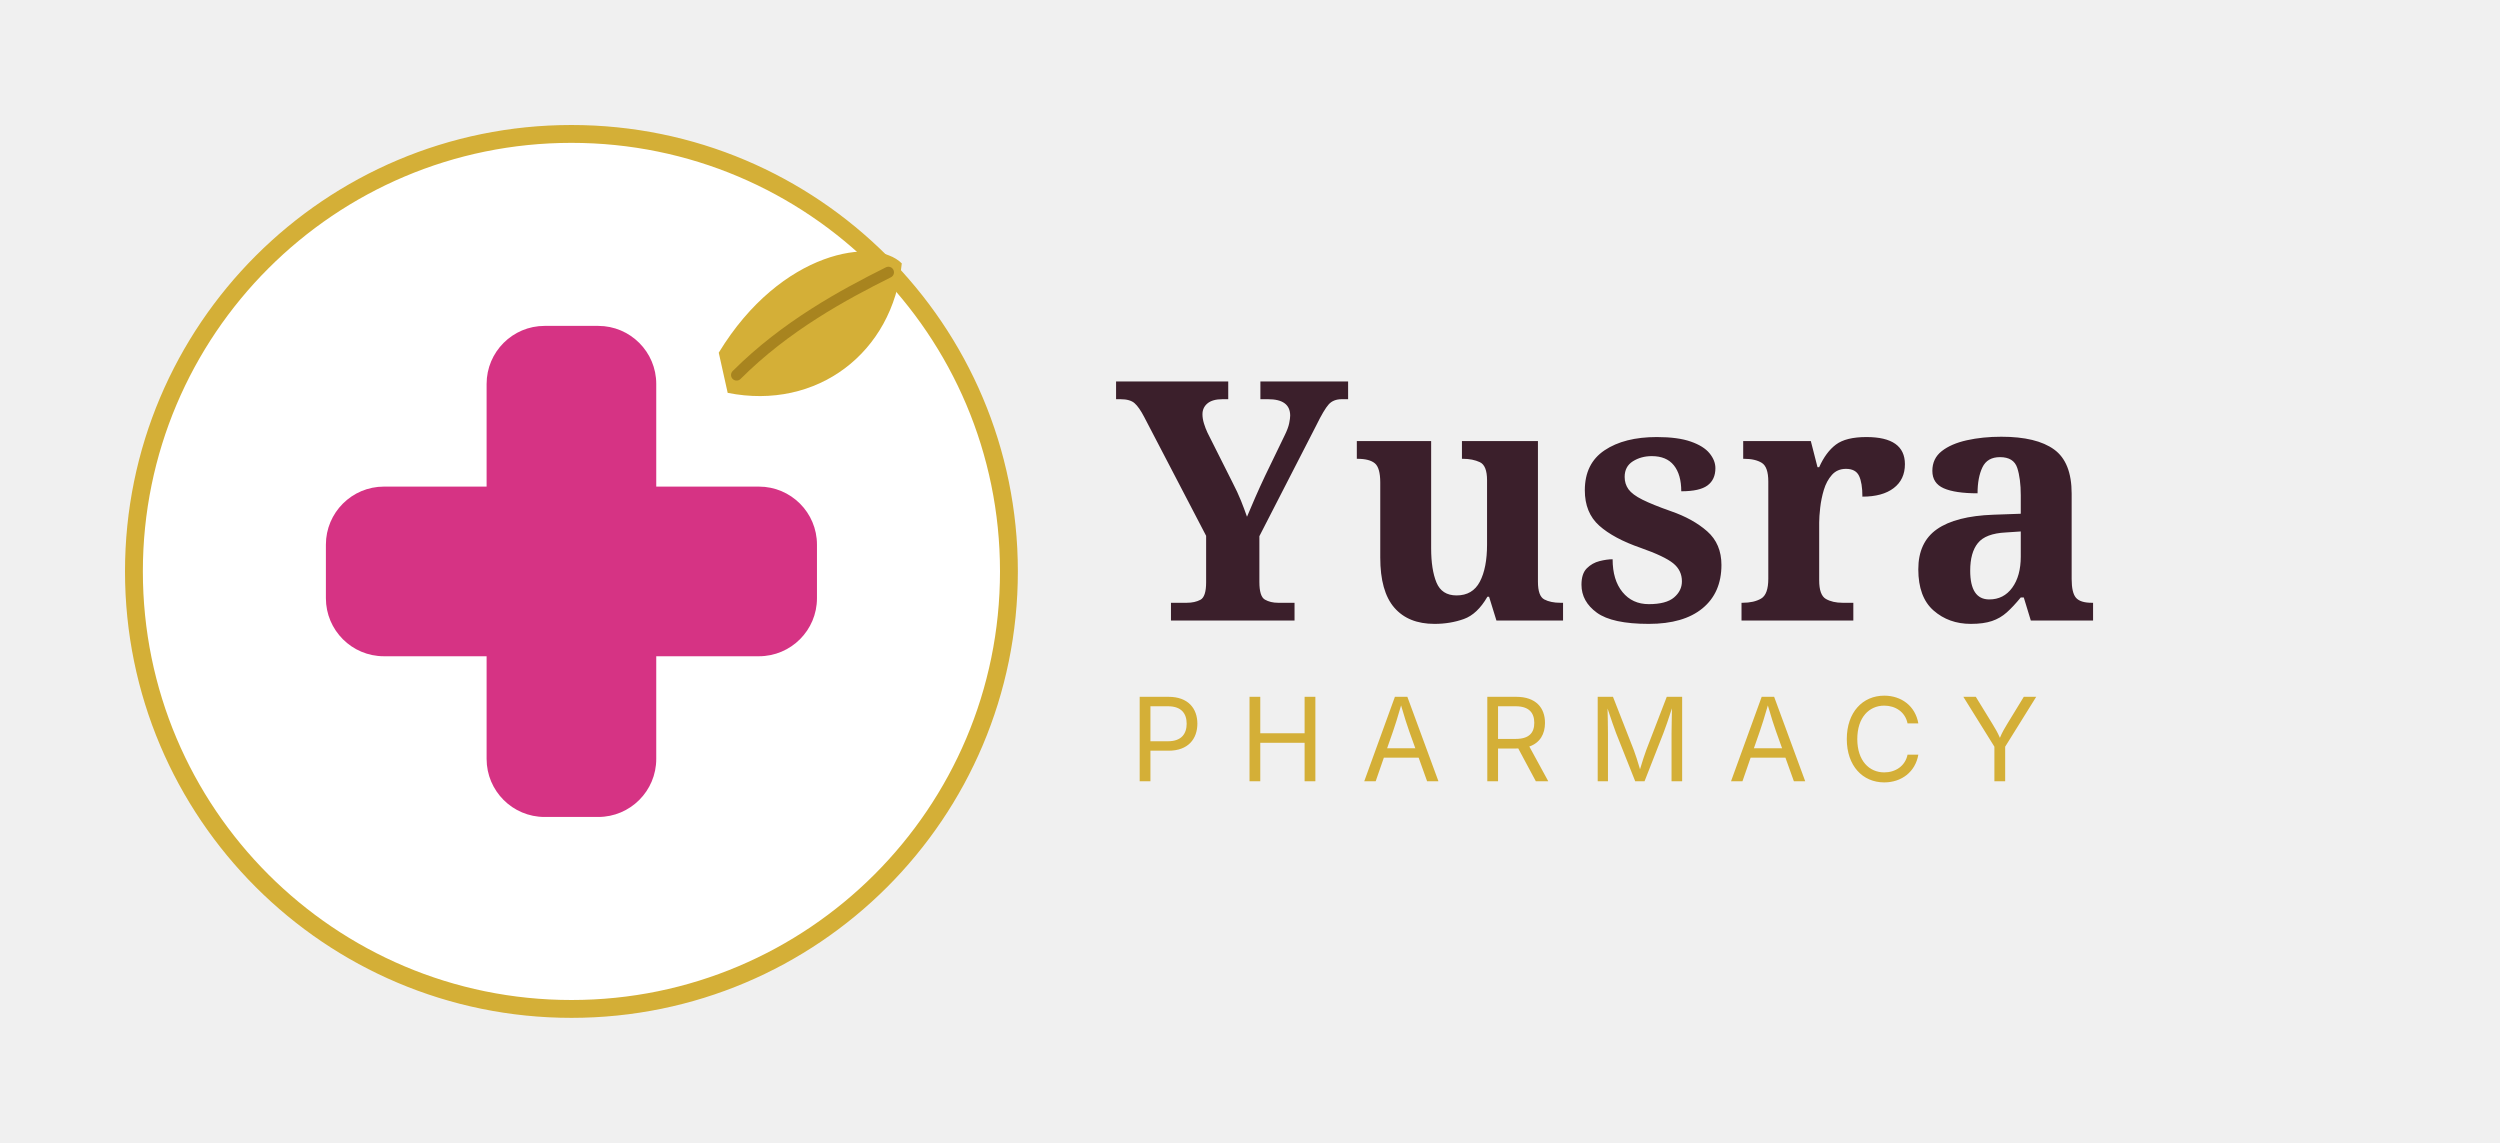
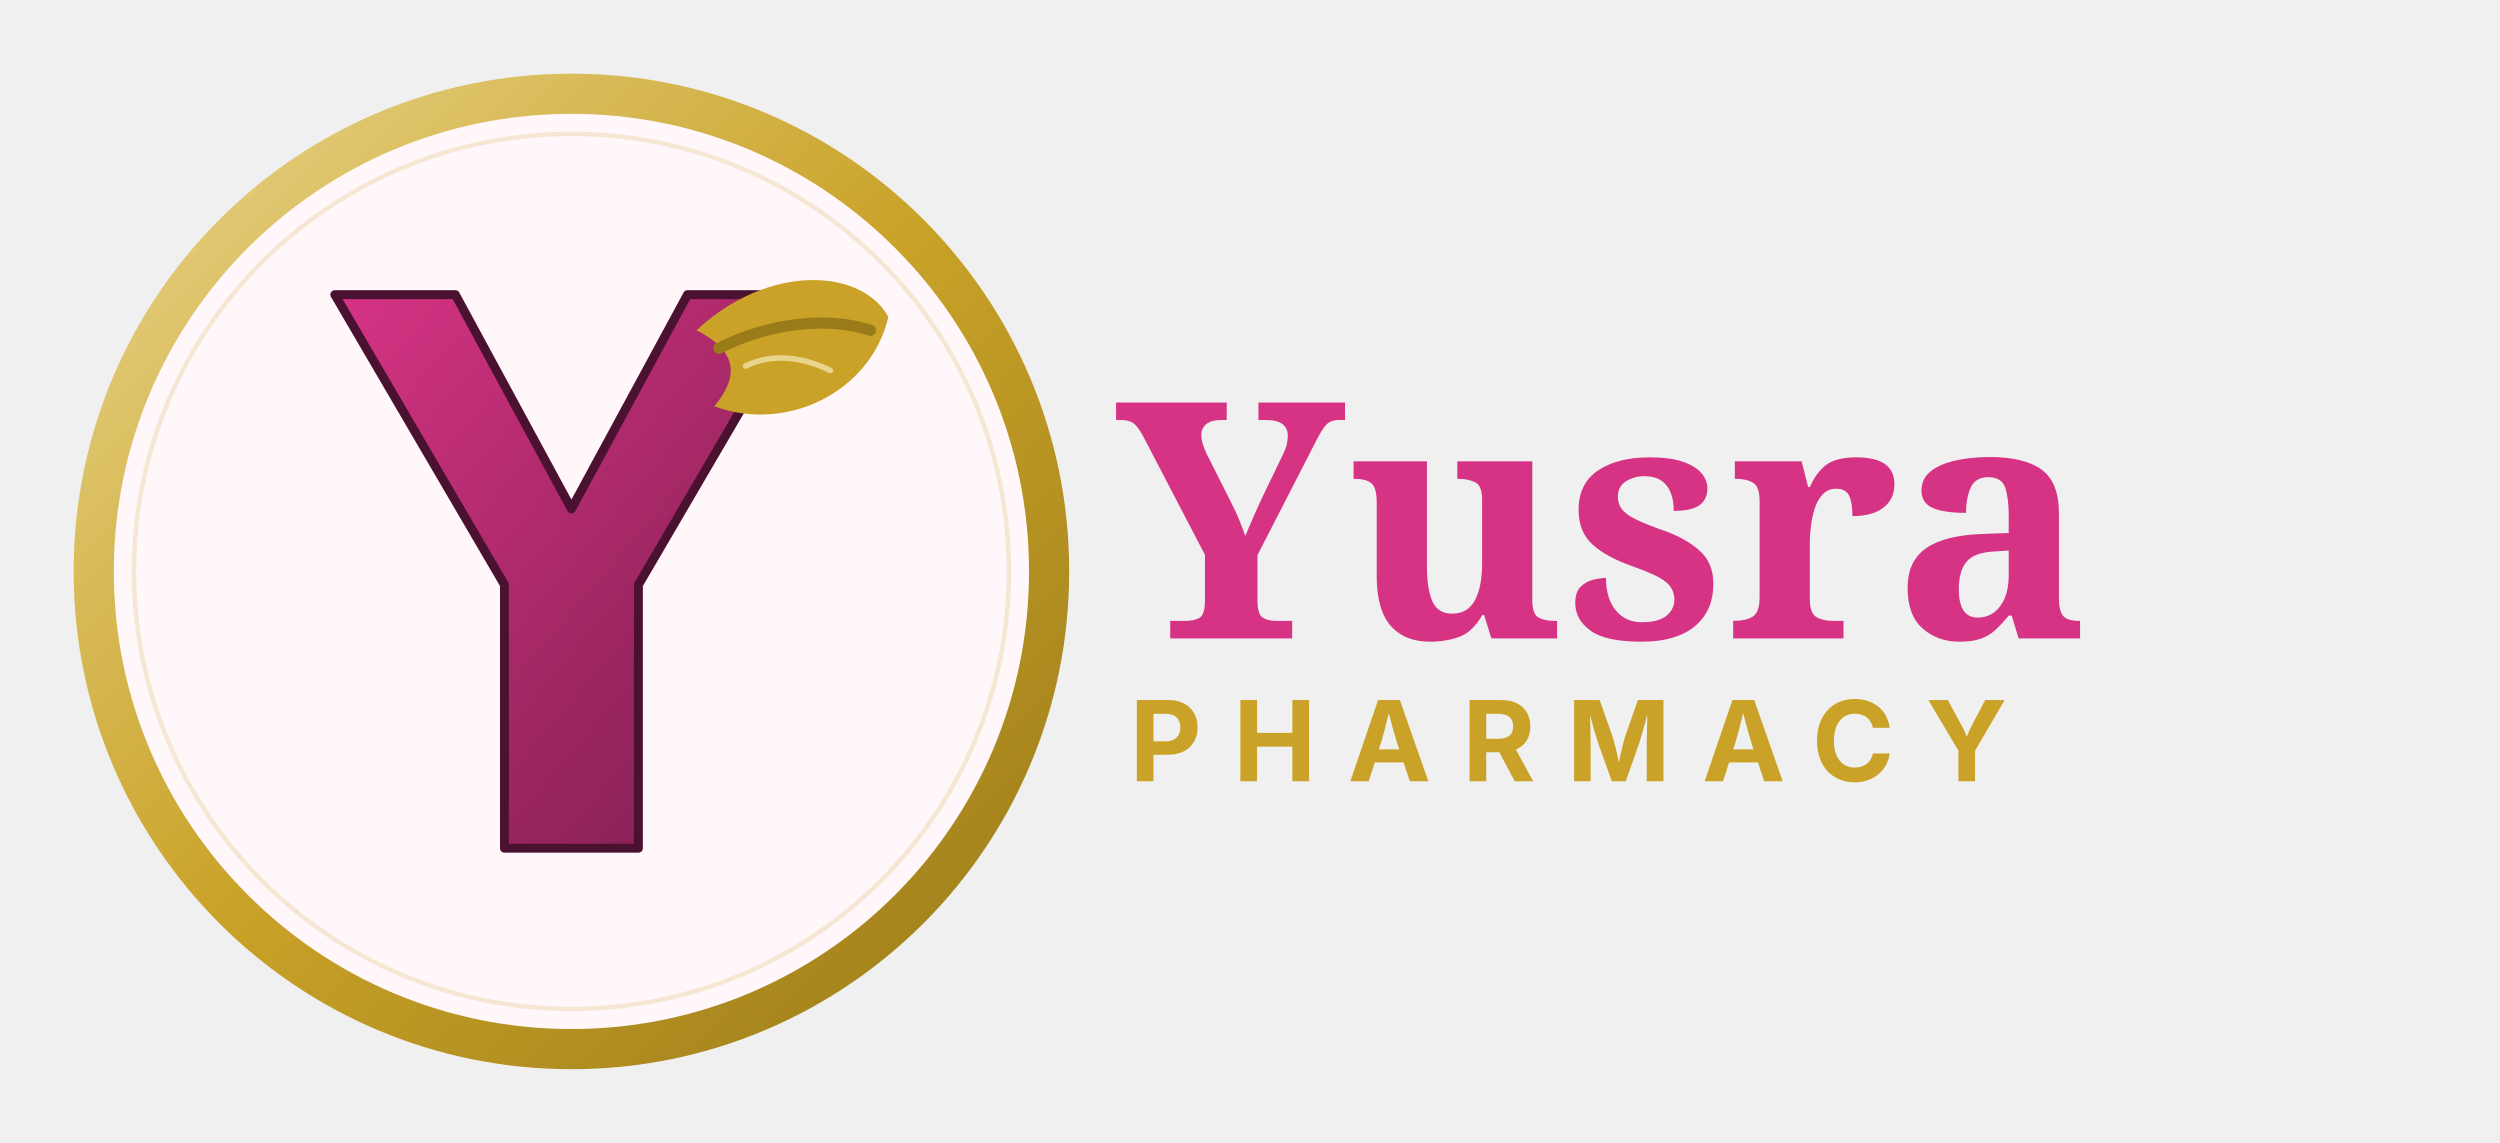
<svg xmlns="http://www.w3.org/2000/svg" viewBox="0 0 1120 512" width="1120" height="512" role="img" aria-label="Yusra Pharmacy">
-   <circle cx="256" cy="256" r="196" fill="#FFFFFF" stroke="#D4AF37" stroke-width="8" />
-   <g fill="#D63384">
-     <rect x="218" y="146" width="76" height="220" rx="26" />
-     <rect x="146" y="218" width="220" height="76" rx="26" />
-   </g>
-   <path d="M322 158 C 350 112, 392 106, 404 118 C 400 158, 366 184, 326 176 Z" fill="#D4AF37" />
-   <path d="M330 168 C 352 146, 378 132, 398 122" fill="none" stroke="#A8841F" stroke-width="5" stroke-linecap="round" />
-   <text x="500" y="278" font-family="Playfair Display, Georgia, serif" font-size="150" font-weight="600" fill="#3B1F2B">Yusra</text>
-   <text x="506" y="350" font-family="Inter, Arial, sans-serif" font-size="52" letter-spacing="16" fill="#D4AF37">PHARMACY</text>
+   <defs>
+     <linearGradient id="yGrad" x1="0%" y1="0%" x2="100%" y2="100%">
+       <stop offset="0%" stop-color="#D63384" />
+       <stop offset="100%" stop-color="#7A1E4D" />
+     </linearGradient>
+     <linearGradient id="ringGrad" x1="0%" y1="0%" x2="100%" y2="100%">
+       <stop offset="0%" stop-color="#E8D48B" />
+       <stop offset="50%" stop-color="#C9A227" />
+       <stop offset="100%" stop-color="#9A7B1A" />
+     </linearGradient>
+   </defs>
+   <circle cx="256" cy="256" r="214" fill="#FFF7FA" />
+   <circle cx="256" cy="256" r="214" fill="none" stroke="url(#ringGrad)" stroke-width="18" />
+   <circle cx="256" cy="256" r="196" fill="none" stroke="rgba(201,162,39,0.18)" stroke-width="2" />
+   <path d="M150 132 L204 132 L256 228 L308 132 L362 132 L286 262 L286 380 L226 380 L226 262 Z" fill="url(#yGrad)" stroke="#4A1230" stroke-width="4" stroke-linejoin="round" />
+   <path d="M312 148 C344 118, 386 120, 398 142 C390 176, 352 194, 320 182 C330 170, 332 158, 312 148 Z" fill="#C9A227" />
+   <path d="M322 156 C346 144, 372 142, 390 148" fill="none" stroke="#9A7B1A" stroke-width="5" stroke-linecap="round" />
+   <path d="M334 164 C346 158, 360 160, 372 166" fill="none" stroke="#E8D48B" stroke-width="2.5" stroke-linecap="round" />
+   <text x="500" y="286" font-family="Playfair Display, Georgia, serif" font-size="148" font-weight="700" fill="#D63384">Yusra</text>
+   <text x="506" y="350" font-family="Inter, Arial, sans-serif" font-size="50" font-weight="700" letter-spacing="14" fill="#C9A227">PHARMACY</text>
</svg>
